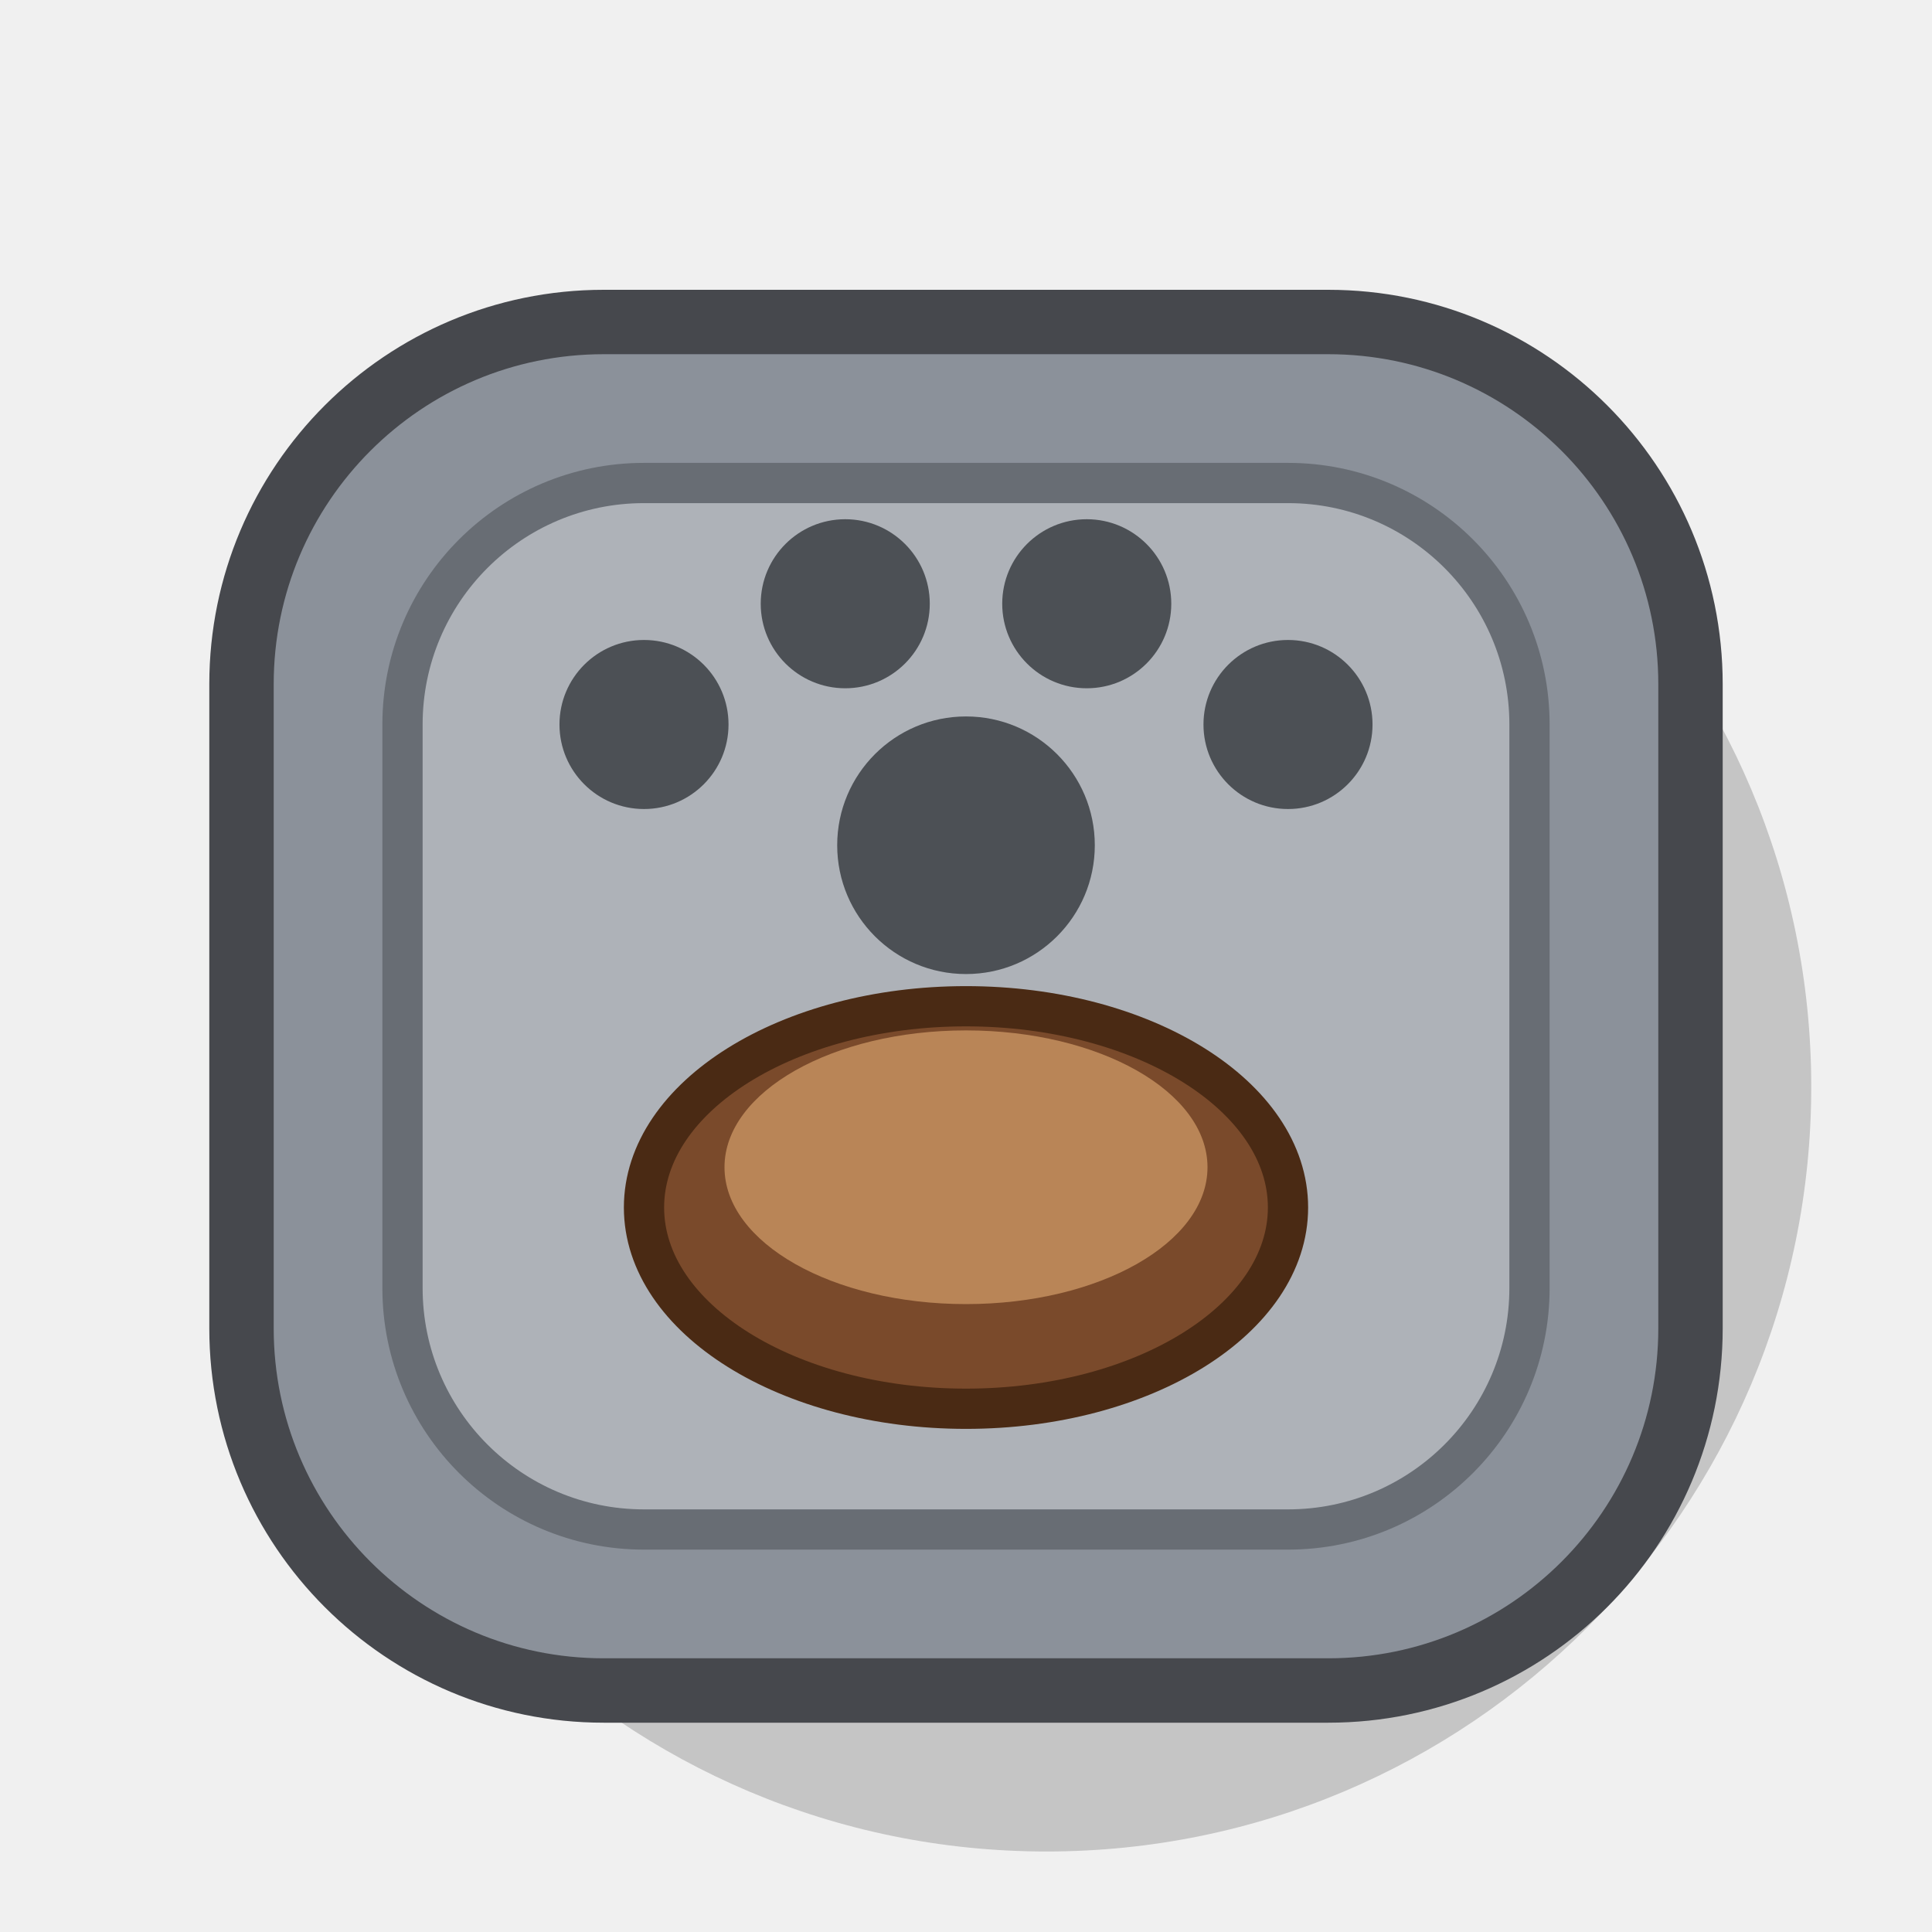
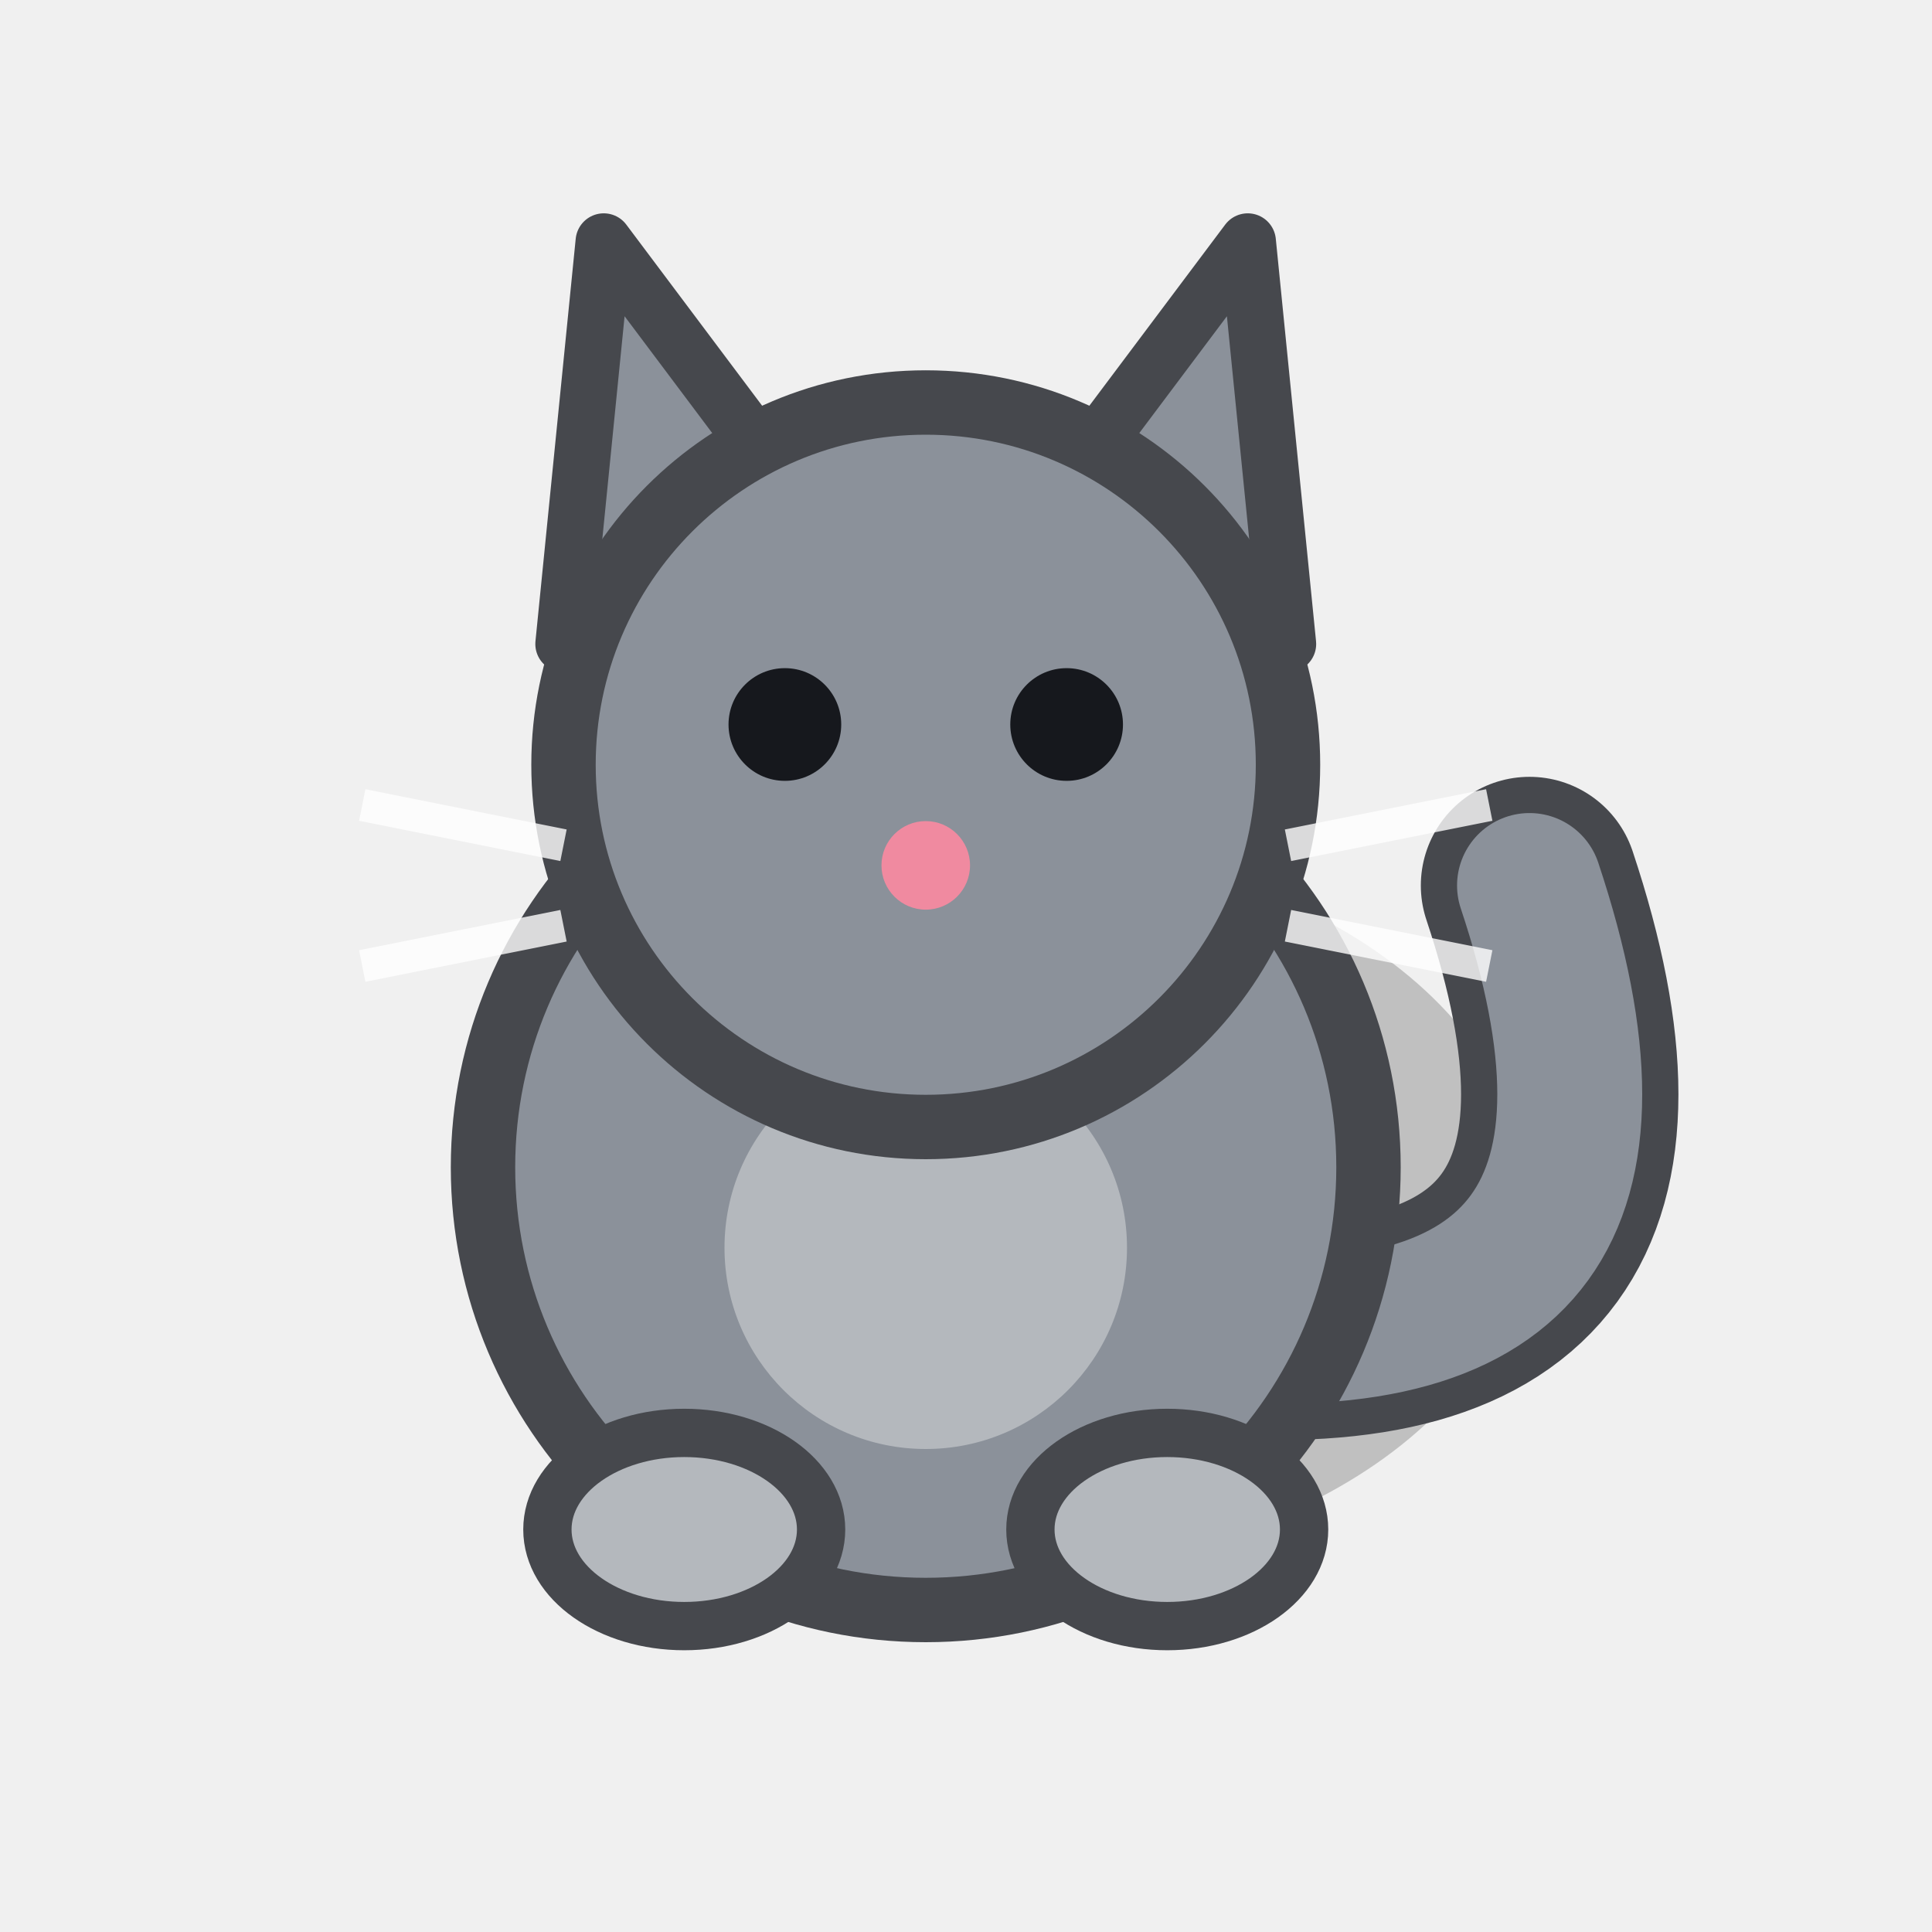
<svg xmlns="http://www.w3.org/2000/svg" width="96" height="96" viewBox="0 0 48 48">
-   <circle cx="26" cy="27" r="19" fill="#000" opacity="0.18" />
-   <rect x="6" y="8" width="36" height="34" rx="9" fill="#8b919a" stroke="#46484d" stroke-width="1.6" />
-   <rect x="10" y="12" width="28" height="26" rx="6" fill="#aeb2b8" stroke="#686d74" stroke-width="1" />
-   <ellipse cx="24" cy="30" rx="8" ry="5" fill="#7a4a2b" stroke="#4a2a14" stroke-width="1" />
-   <ellipse cx="24" cy="29" rx="6" ry="3.4" fill="#b98557" />
-   <circle cx="16" cy="18" r="2.1" fill="#4c5055" />
-   <circle cx="21" cy="15" r="2.1" fill="#4c5055" />
-   <circle cx="27" cy="15" r="2.1" fill="#4c5055" />
-   <circle cx="32" cy="18" r="2.1" fill="#4c5055" />
-   <circle cx="24" cy="21" r="3.2" fill="#4c5055" />
+   <ellipse cx="25" cy="30" rx="13" ry="9" fill="#000" opacity=".2" />
+   <path d="M30 33 Q42 34 38 22" fill="none" stroke="#46484d" stroke-width="5.4" stroke-linecap="round" />
+   <path d="M30 33 Q42 34 38 22" fill="none" stroke="#8b919a" stroke-width="3.6" stroke-linecap="round" />
+   <circle cx="23" cy="29" r="11" fill="#8b919a" stroke="#46484d" stroke-width="1.6" />
+   <circle cx="23" cy="31" r="5" fill="#b4b8bd" />
+   <ellipse cx="17" cy="38" rx="3.4" ry="2.4" fill="#b4b8bd" stroke="#46484d" stroke-width="1.2" />
+   <ellipse cx="29" cy="38" rx="3.4" ry="2.4" fill="#b4b8bd" stroke="#46484d" stroke-width="1.2" />
+   <path d="M21 14 L15 6 L14 16Z" fill="#8b919a" stroke="#46484d" stroke-width="1.4" stroke-linejoin="round" />
+   <path d="M25 14 L31 6 L32 16Z" fill="#8b919a" stroke="#46484d" stroke-width="1.4" stroke-linejoin="round" />
+   <circle cx="23" cy="19" r="9" fill="#8b919a" stroke="#46484d" stroke-width="1.6" />
+   <circle cx="19.5" cy="18" r="1.4" fill="#16181d" />
+   <circle cx="26.5" cy="18" r="1.4" fill="#16181d" />
+   <circle cx="23" cy="21.5" r="1.1" fill="#f08aa0" />
+   <path d="M14 21 L9 20 M14 23 L9 24 M32 21 L37 20 M32 23 L37 24" stroke="#fff" stroke-width=".8" opacity=".8" />
</svg>
